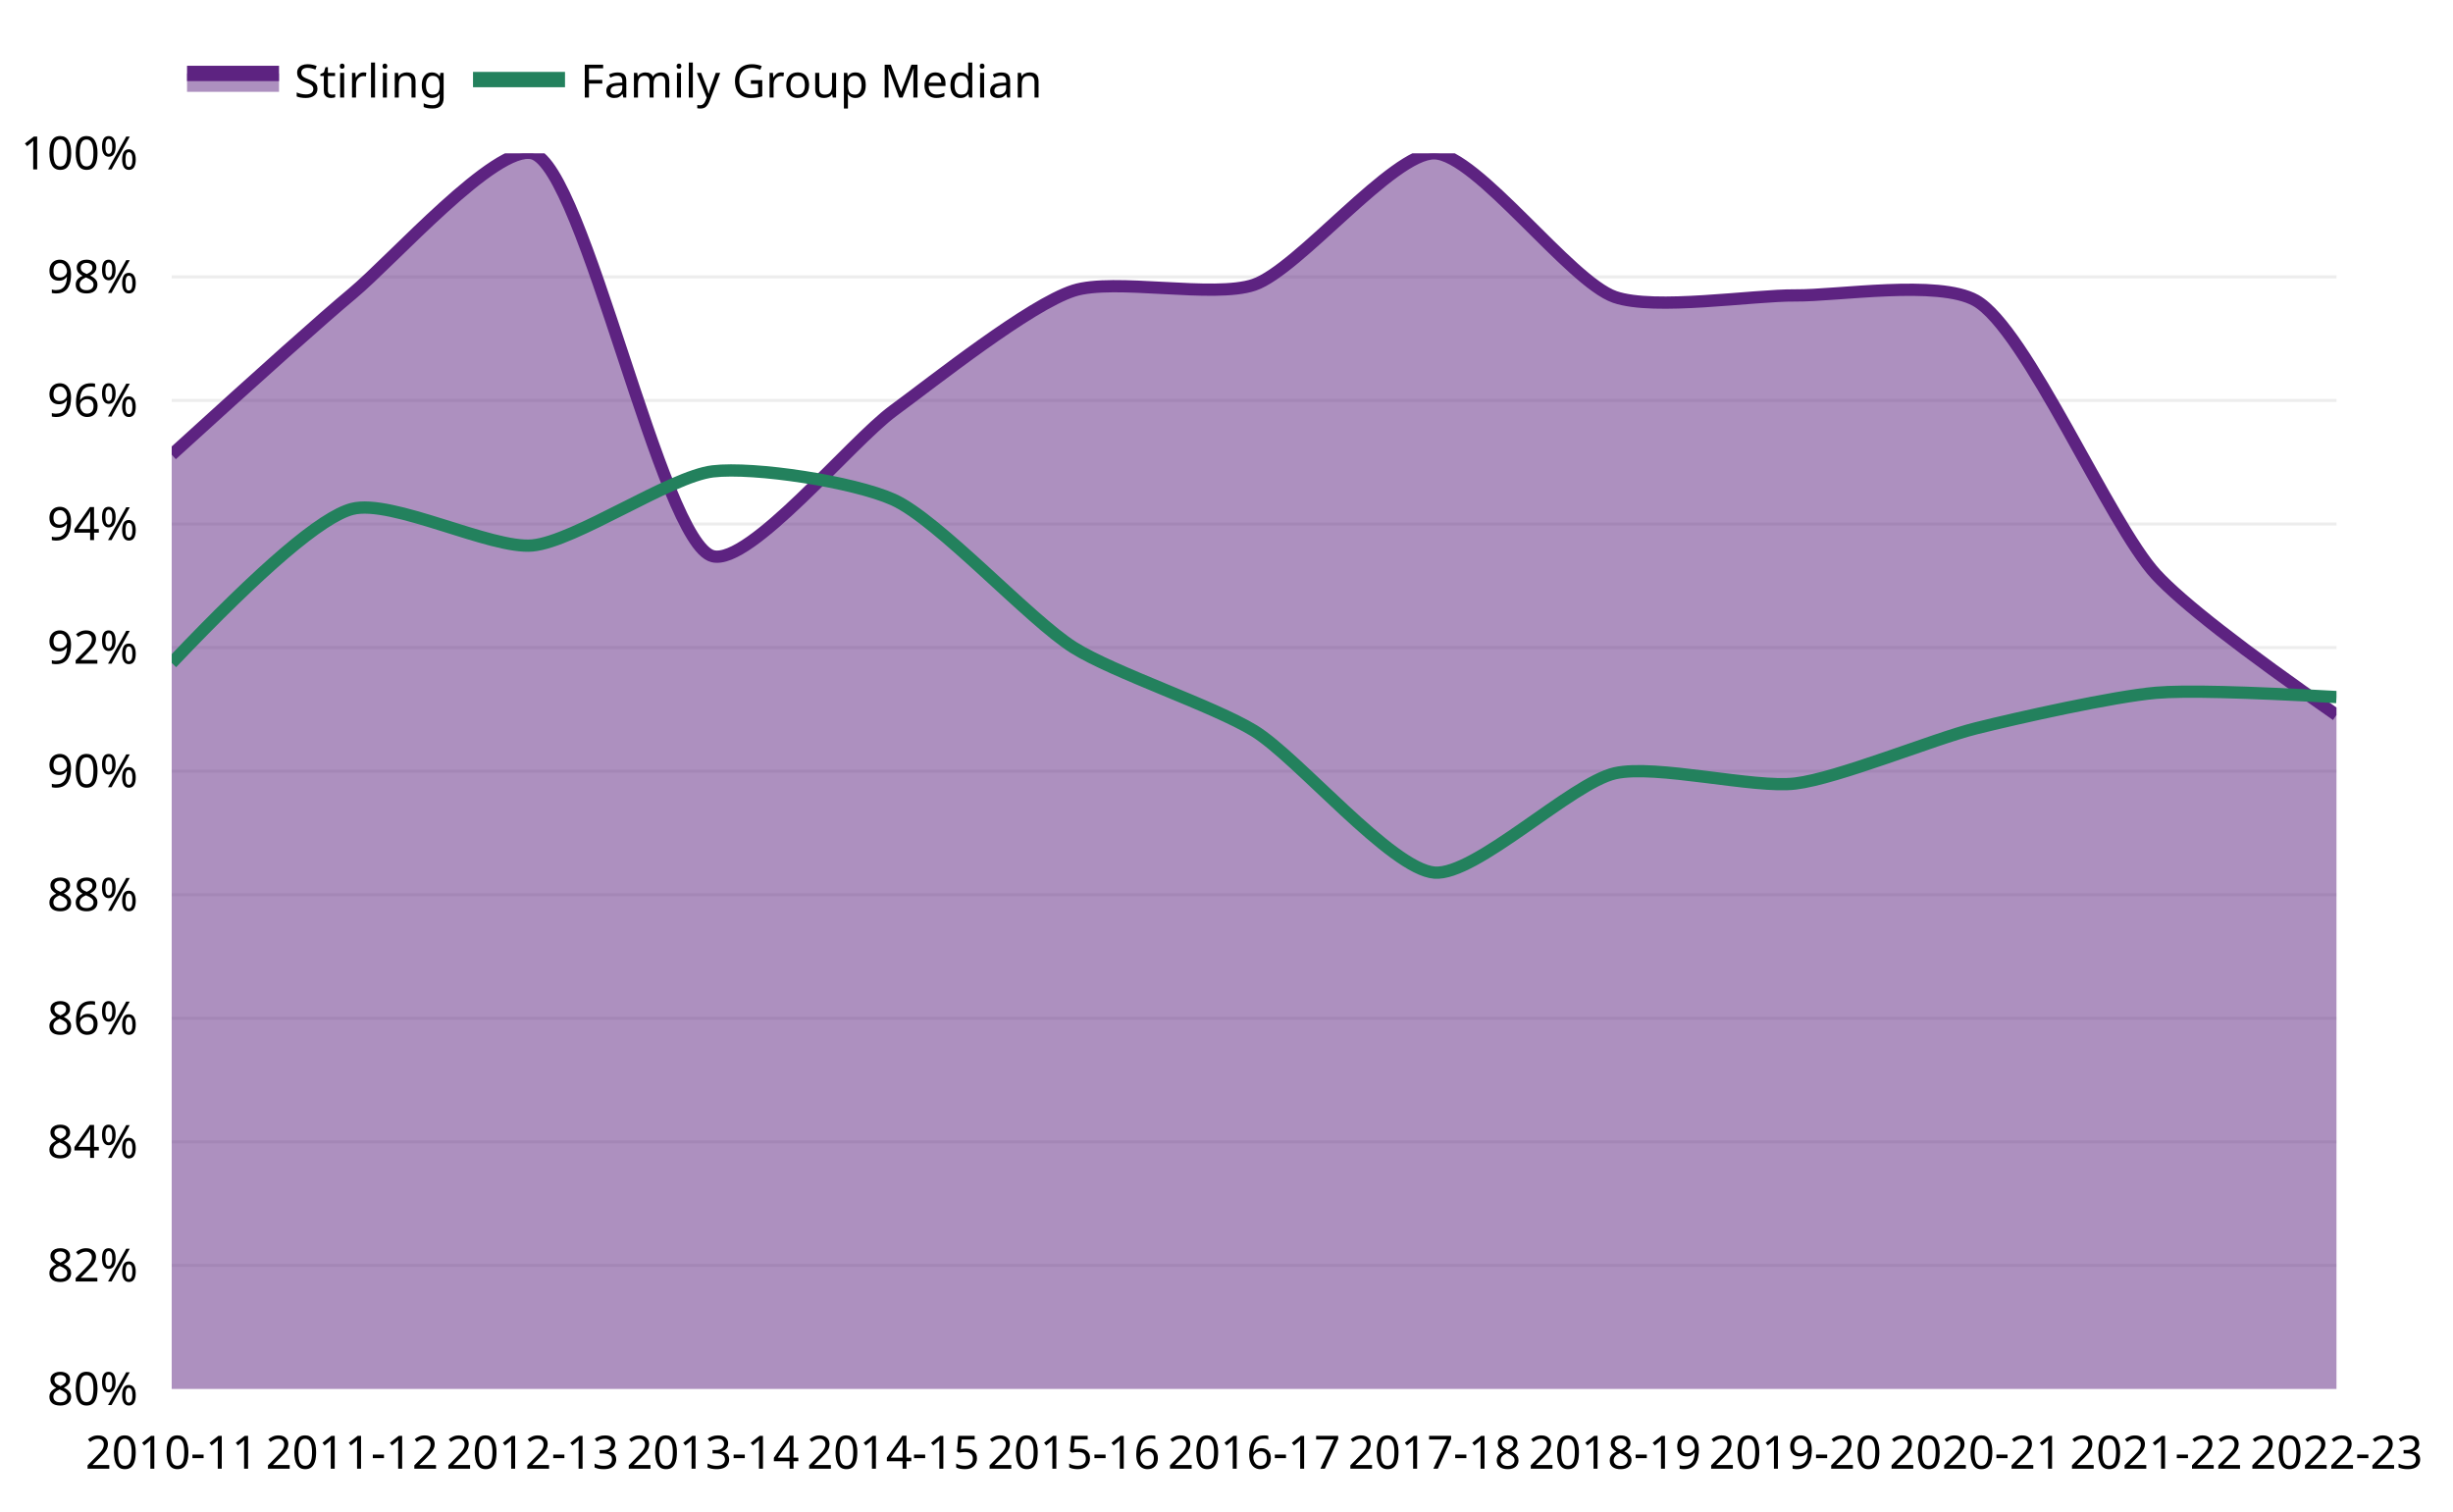
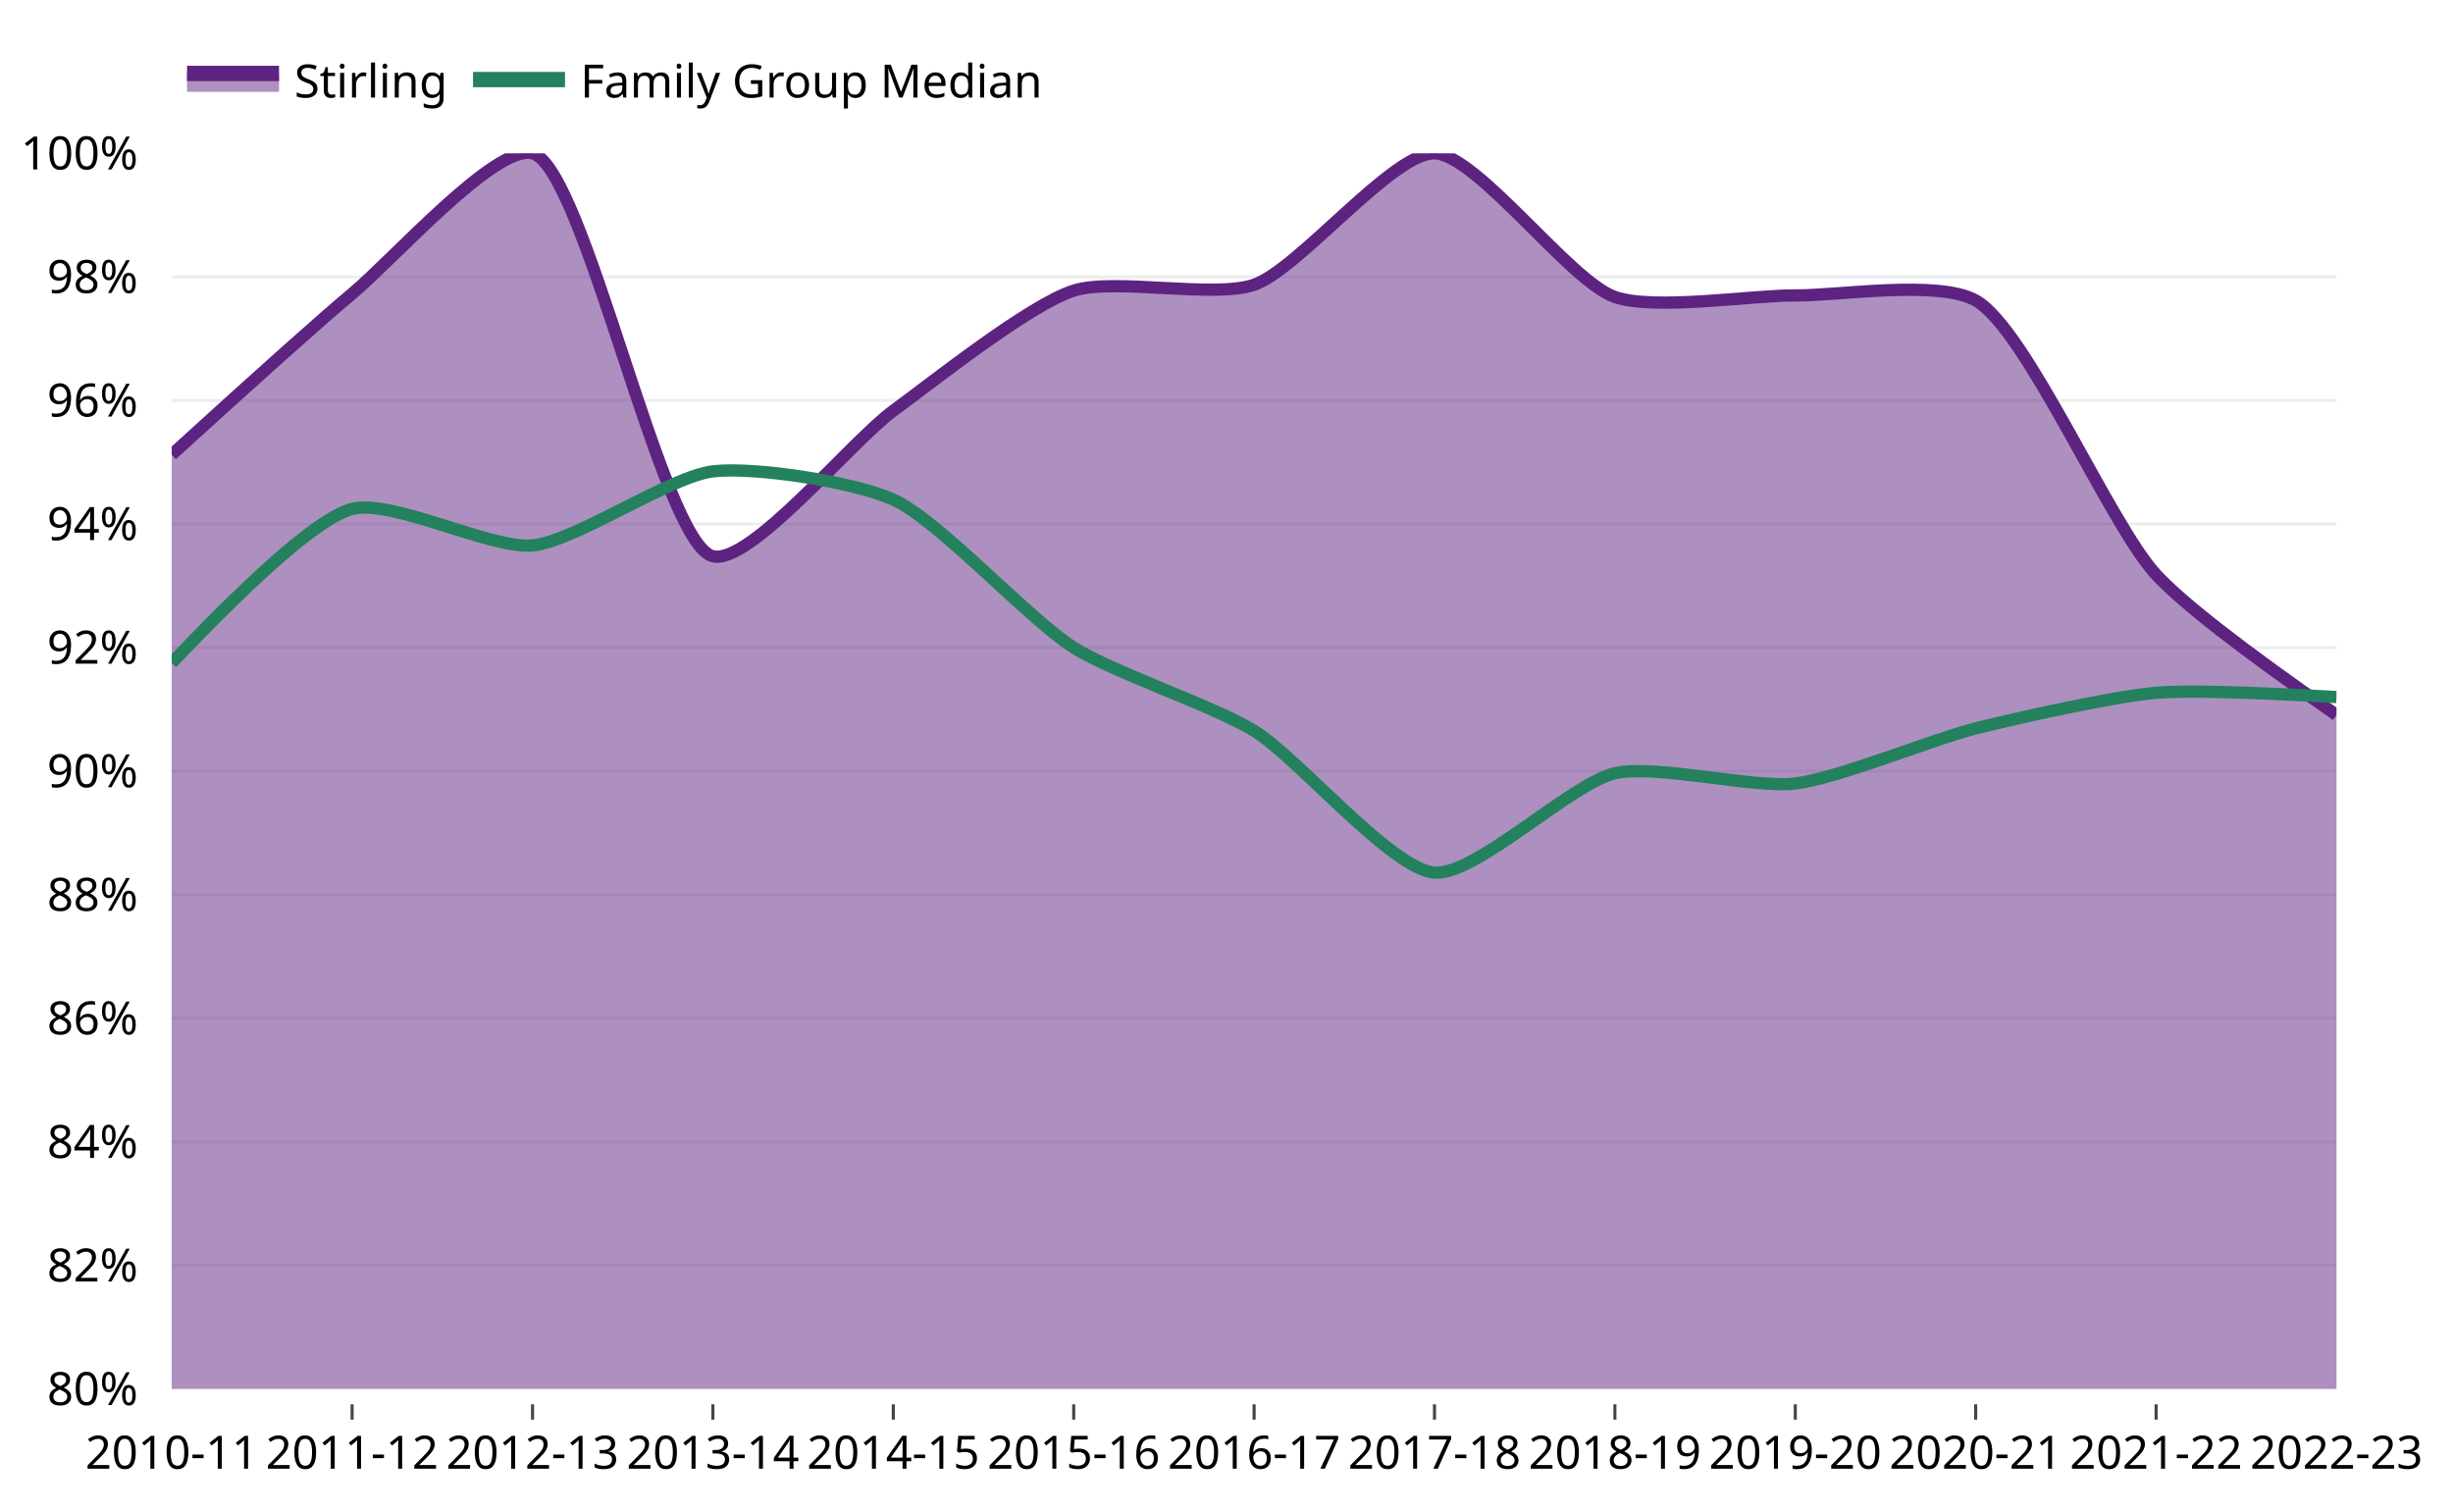
<svg xmlns="http://www.w3.org/2000/svg" class="main-svg" width="800" height="493" style="" viewBox="0 0 800 493">
  <rect x="0" y="0" width="800" height="493" style="fill: rgb(255, 255, 255); fill-opacity: 1;" />
-   <defs id="defs-3871dc">
+   <defs id="defs-b20420">
    <g class="clips">
-       <clipPath id="clip3871dcxyplot" class="plotclip">
+       <clipPath id="clipb20420xyplot" class="plotclip">
        <rect width="706" height="403" />
      </clipPath>
-       <clipPath class="axesclip" id="clip3871dcx">
+       <clipPath class="axesclip" id="clipb20420x">
        <rect x="56" y="0" width="706" height="493" />
      </clipPath>
-       <clipPath class="axesclip" id="clip3871dcy">
+       <clipPath class="axesclip" id="clipb20420y">
        <rect x="0" y="50" width="800" height="403" />
      </clipPath>
-       <clipPath class="axesclip" id="clip3871dcxy">
+       <clipPath class="axesclip" id="clipb20420xy">
        <rect x="56" y="50" width="706" height="403" />
      </clipPath>
    </g>
    <g class="gradients" />
    <g class="patterns" />
  </defs>
  <g class="bglayer">
    <rect class="bg" x="46" y="40" width="726" height="423" style="fill: rgb(0, 0, 0); fill-opacity: 0; stroke-width: 0;" />
  </g>
  <g class="layer-below">
    <g class="imagelayer" />
    <g class="shapelayer" />
  </g>
  <g class="cartesianlayer">
    <g class="subplot xy">
      <g class="layer-subplot">
        <g class="shapelayer" />
        <g class="imagelayer" />
      </g>
      <g class="minor-gridlayer">
        <g class="x" />
        <g class="y" />
      </g>
      <g class="gridlayer">
        <g class="x">
          <path class="xgrid crisp" transform="translate(114.83,0)" d="M0,50v403" style="stroke: rgb(255, 255, 255); stroke-opacity: 1; stroke-width: 1px;" />
          <path class="xgrid crisp" transform="translate(173.67,0)" d="M0,50v403" style="stroke: rgb(255, 255, 255); stroke-opacity: 1; stroke-width: 1px;" />
          <path class="xgrid crisp" transform="translate(232.5,0)" d="M0,50v403" style="stroke: rgb(255, 255, 255); stroke-opacity: 1; stroke-width: 1px;" />
          <path class="xgrid crisp" transform="translate(291.33,0)" d="M0,50v403" style="stroke: rgb(255, 255, 255); stroke-opacity: 1; stroke-width: 1px;" />
          <path class="xgrid crisp" transform="translate(350.17,0)" d="M0,50v403" style="stroke: rgb(255, 255, 255); stroke-opacity: 1; stroke-width: 1px;" />
          <path class="xgrid crisp" transform="translate(409,0)" d="M0,50v403" style="stroke: rgb(255, 255, 255); stroke-opacity: 1; stroke-width: 1px;" />
          <path class="xgrid crisp" transform="translate(467.83,0)" d="M0,50v403" style="stroke: rgb(255, 255, 255); stroke-opacity: 1; stroke-width: 1px;" />
          <path class="xgrid crisp" transform="translate(526.67,0)" d="M0,50v403" style="stroke: rgb(255, 255, 255); stroke-opacity: 1; stroke-width: 1px;" />
          <path class="xgrid crisp" transform="translate(585.5,0)" d="M0,50v403" style="stroke: rgb(255, 255, 255); stroke-opacity: 1; stroke-width: 1px;" />
          <path class="xgrid crisp" transform="translate(644.33,0)" d="M0,50v403" style="stroke: rgb(255, 255, 255); stroke-opacity: 1; stroke-width: 1px;" />
          <path class="xgrid crisp" transform="translate(703.17,0)" d="M0,50v403" style="stroke: rgb(255, 255, 255); stroke-opacity: 1; stroke-width: 1px;" />
        </g>
        <g class="y">
          <path class="ygrid crisp" transform="translate(0,412.7)" d="M56,0h706" style="stroke: rgb(237, 237, 237); stroke-opacity: 1; stroke-width: 1px;" />
          <path class="ygrid crisp" transform="translate(0,372.4)" d="M56,0h706" style="stroke: rgb(237, 237, 237); stroke-opacity: 1; stroke-width: 1px;" />
          <path class="ygrid crisp" transform="translate(0,332.1)" d="M56,0h706" style="stroke: rgb(237, 237, 237); stroke-opacity: 1; stroke-width: 1px;" />
          <path class="ygrid crisp" transform="translate(0,291.8)" d="M56,0h706" style="stroke: rgb(237, 237, 237); stroke-opacity: 1; stroke-width: 1px;" />
          <path class="ygrid crisp" transform="translate(0,251.5)" d="M56,0h706" style="stroke: rgb(237, 237, 237); stroke-opacity: 1; stroke-width: 1px;" />
          <path class="ygrid crisp" transform="translate(0,211.2)" d="M56,0h706" style="stroke: rgb(237, 237, 237); stroke-opacity: 1; stroke-width: 1px;" />
          <path class="ygrid crisp" transform="translate(0,170.9)" d="M56,0h706" style="stroke: rgb(237, 237, 237); stroke-opacity: 1; stroke-width: 1px;" />
          <path class="ygrid crisp" transform="translate(0,130.6)" d="M56,0h706" style="stroke: rgb(237, 237, 237); stroke-opacity: 1; stroke-width: 1px;" />
          <path class="ygrid crisp" transform="translate(0,90.3)" d="M56,0h706" style="stroke: rgb(237, 237, 237); stroke-opacity: 1; stroke-width: 1px;" />
        </g>
      </g>
      <g class="zerolinelayer" />
      <path class="xlines-below" />
      <path class="ylines-below" />
      <g class="overlines-below" />
      <g class="xaxislayer-below" />
      <g class="yaxislayer-below" />
      <g class="overaxes-below" />
-       <g class="plot" transform="translate(56,50)" clip-path="url(#clip3871dcxyplot)">
+       <g class="plot" transform="translate(56,50)" clip-path="url(#clipb20420xyplot)">
        <g class="scatterlayer mlayer">
-           <g class="trace scatter tracef94fc5" style="stroke-miterlimit: 2;">
+           <g class="trace scatter trace29b106" style="stroke-miterlimit: 2;">
            <g class="fills">
              <g>
                <path class="js-fill" d="M706,2015L0,2015L0,98.29Q44.9,57.41 58.83,45.8C72.37,34.51 105.55,-3.02 117.67,0C134.51,4.2 159.75,127.39 176.5,131.41C188.64,134.32 221.36,94.21 235.33,83.96C248.84,74.05 279.75,49.4 294.17,44.78C307.32,40.57 339.93,47.36 353,42.87C367.54,37.87 398.21,-0.29 411.83,0C425.67,0.3 455.99,41.8 470.67,46.86C483.65,51.34 515.77,46.22 529.5,46.35C543.23,46.48 576.11,41.17 588.33,47.98C604.81,57.16 631.96,120.92 647.17,137.39Q659.86,151.13 706,183.18" style="fill: rgb(93, 35, 129); fill-opacity: 0.5; stroke-width: 0;" />
              </g>
            </g>
            <g class="errorbars" />
            <g class="lines">
              <path class="js-line" d="M0,98.29Q44.9,57.41 58.83,45.8C72.37,34.51 105.55,-3.02 117.67,0C134.51,4.2 159.75,127.39 176.5,131.41C188.64,134.32 221.36,94.21 235.33,83.96C248.84,74.05 279.75,49.4 294.17,44.78C307.32,40.57 339.93,47.36 353,42.87C367.54,37.87 398.21,-0.29 411.83,0C425.67,0.3 455.99,41.8 470.67,46.86C483.65,51.34 515.77,46.22 529.5,46.35C543.23,46.48 576.11,41.17 588.33,47.98C604.81,57.16 631.96,120.92 647.17,137.39Q659.86,151.13 706,183.18" style="vector-effect: none; fill: none; stroke: rgb(93, 35, 129); stroke-opacity: 1; stroke-width: 4px; opacity: 1;" />
            </g>
            <g class="points" />
            <g class="text" />
          </g>
-           <g class="trace scatter trace9e05f9" style="stroke-miterlimit: 2; opacity: 1;">
+           <g class="trace scatter trace16801b" style="stroke-miterlimit: 2; opacity: 1;">
            <g class="fills" />
            <g class="errorbars" />
            <g class="lines">
              <path class="js-line" d="M0,166.22Q44.11,119.79 58.83,115.98C71.79,112.62 104.13,129.18 117.67,127.89C131.6,126.56 162.54,105.37 176.5,103.73C190.01,102.14 222.35,107.11 235.33,112.93C250.01,119.51 279.84,152.24 294.17,161.21C307.39,169.49 339.73,180.21 353,188.33C367.26,197.06 397.71,233.44 411.83,234.59C425.21,235.68 456.46,205.42 470.67,202.19C483.98,199.17 515.92,207.17 529.5,205.53C543.38,203.86 574.51,191.02 588.33,187.56C601.97,184.14 633.38,177.12 647.17,175.94Q660.83,174.77 706,177.34" style="vector-effect: none; fill: none; stroke: rgb(35, 129, 93); stroke-opacity: 1; stroke-width: 4px; opacity: 1;" />
            </g>
            <g class="points" />
            <g class="text" />
          </g>
        </g>
      </g>
      <g class="overplot" />
-       <path class="xlines-above crisp" d="M0,0" style="fill: none;" />
+       <path class="xlines-above crisp" d="" style="fill: none; stroke-width: 1px; stroke: rgb(0, 0, 0); stroke-opacity: 0;" />
      <path class="ylines-above crisp" d="M0,0" style="fill: none;" />
      <g class="overlines-above" />
      <g class="xaxislayer-above">
+         <path class="xtick ticks crisp" d="M0,463v-5" transform="translate(114.83,0)" style="stroke: rgb(68, 68, 68); stroke-opacity: 1; stroke-width: 1px;" />
+         <path class="xtick ticks crisp" d="M0,463v-5" transform="translate(173.67,0)" style="stroke: rgb(68, 68, 68); stroke-opacity: 1; stroke-width: 1px;" />
+         <path class="xtick ticks crisp" d="M0,463v-5" transform="translate(232.5,0)" style="stroke: rgb(68, 68, 68); stroke-opacity: 1; stroke-width: 1px;" />
+         <path class="xtick ticks crisp" d="M0,463v-5" transform="translate(291.33,0)" style="stroke: rgb(68, 68, 68); stroke-opacity: 1; stroke-width: 1px;" />
+         <path class="xtick ticks crisp" d="M0,463v-5" transform="translate(350.17,0)" style="stroke: rgb(68, 68, 68); stroke-opacity: 1; stroke-width: 1px;" />
+         <path class="xtick ticks crisp" d="M0,463v-5" transform="translate(409,0)" style="stroke: rgb(68, 68, 68); stroke-opacity: 1; stroke-width: 1px;" />
+         <path class="xtick ticks crisp" d="M0,463v-5" transform="translate(467.83,0)" style="stroke: rgb(68, 68, 68); stroke-opacity: 1; stroke-width: 1px;" />
+         <path class="xtick ticks crisp" d="M0,463v-5" transform="translate(526.67,0)" style="stroke: rgb(68, 68, 68); stroke-opacity: 1; stroke-width: 1px;" />
+         <path class="xtick ticks crisp" d="M0,463v-5" transform="translate(585.5,0)" style="stroke: rgb(68, 68, 68); stroke-opacity: 1; stroke-width: 1px;" />
+         <path class="xtick ticks crisp" d="M0,463v-5" transform="translate(644.33,0)" style="stroke: rgb(68, 68, 68); stroke-opacity: 1; stroke-width: 1px;" />
+         <path class="xtick ticks crisp" d="M0,463v-5" transform="translate(703.17,0)" style="stroke: rgb(68, 68, 68); stroke-opacity: 1; stroke-width: 1px;" />
        <g class="xtick">
          <text text-anchor="middle" x="0" y="479" transform="translate(56,0)" style="font-family: 'Segoe UI Semibold'; font-size: 15px; fill: rgb(0, 0, 0); fill-opacity: 1; white-space: pre; opacity: 1;">2010-11</text>
        </g>
        <g class="xtick">
          <text text-anchor="middle" x="0" y="479" transform="translate(114.83,0)" style="font-family: 'Segoe UI Semibold'; font-size: 15px; fill: rgb(0, 0, 0); fill-opacity: 1; white-space: pre; opacity: 1;">2011-12</text>
        </g>
        <g class="xtick">
          <text text-anchor="middle" x="0" y="479" transform="translate(173.67,0)" style="font-family: 'Segoe UI Semibold'; font-size: 15px; fill: rgb(0, 0, 0); fill-opacity: 1; white-space: pre; opacity: 1;">2012-13</text>
        </g>
        <g class="xtick">
          <text text-anchor="middle" x="0" y="479" transform="translate(232.5,0)" style="font-family: 'Segoe UI Semibold'; font-size: 15px; fill: rgb(0, 0, 0); fill-opacity: 1; white-space: pre; opacity: 1;">2013-14</text>
        </g>
        <g class="xtick">
          <text text-anchor="middle" x="0" y="479" transform="translate(291.33,0)" style="font-family: 'Segoe UI Semibold'; font-size: 15px; fill: rgb(0, 0, 0); fill-opacity: 1; white-space: pre; opacity: 1;">2014-15</text>
        </g>
        <g class="xtick">
          <text text-anchor="middle" x="0" y="479" transform="translate(350.17,0)" style="font-family: 'Segoe UI Semibold'; font-size: 15px; fill: rgb(0, 0, 0); fill-opacity: 1; white-space: pre; opacity: 1;">2015-16</text>
        </g>
        <g class="xtick">
          <text text-anchor="middle" x="0" y="479" transform="translate(409,0)" style="font-family: 'Segoe UI Semibold'; font-size: 15px; fill: rgb(0, 0, 0); fill-opacity: 1; white-space: pre; opacity: 1;">2016-17</text>
        </g>
        <g class="xtick">
          <text text-anchor="middle" x="0" y="479" transform="translate(467.83,0)" style="font-family: 'Segoe UI Semibold'; font-size: 15px; fill: rgb(0, 0, 0); fill-opacity: 1; white-space: pre; opacity: 1;">2017-18</text>
        </g>
        <g class="xtick">
          <text text-anchor="middle" x="0" y="479" transform="translate(526.67,0)" style="font-family: 'Segoe UI Semibold'; font-size: 15px; fill: rgb(0, 0, 0); fill-opacity: 1; white-space: pre; opacity: 1;">2018-19</text>
        </g>
        <g class="xtick">
          <text text-anchor="middle" x="0" y="479" transform="translate(585.5,0)" style="font-family: 'Segoe UI Semibold'; font-size: 15px; fill: rgb(0, 0, 0); fill-opacity: 1; white-space: pre; opacity: 1;">2019-20</text>
        </g>
        <g class="xtick">
          <text text-anchor="middle" x="0" y="479" transform="translate(644.33,0)" style="font-family: 'Segoe UI Semibold'; font-size: 15px; fill: rgb(0, 0, 0); fill-opacity: 1; white-space: pre; opacity: 1;">2020-21</text>
        </g>
        <g class="xtick">
          <text text-anchor="middle" x="0" y="479" transform="translate(703.17,0)" style="font-family: 'Segoe UI Semibold'; font-size: 15px; fill: rgb(0, 0, 0); fill-opacity: 1; white-space: pre; opacity: 1;">2021-22</text>
        </g>
        <g class="xtick">
          <text text-anchor="middle" x="0" y="479" transform="translate(762,0)" style="font-family: 'Segoe UI Semibold'; font-size: 15px; fill: rgb(0, 0, 0); fill-opacity: 1; white-space: pre; opacity: 1;">2022-23</text>
        </g>
      </g>
      <g class="yaxislayer-above">
        <g class="ytick">
          <text text-anchor="end" x="45" y="5.25" transform="translate(0,453)" style="font-family: 'Segoe UI Semibold'; font-size: 15px; fill: rgb(0, 0, 0); fill-opacity: 1; white-space: pre; opacity: 1;">80%</text>
        </g>
        <g class="ytick">
          <text text-anchor="end" x="45" y="5.25" style="font-family: 'Segoe UI Semibold'; font-size: 15px; fill: rgb(0, 0, 0); fill-opacity: 1; white-space: pre; opacity: 1;" transform="translate(0,412.7)">82%</text>
        </g>
        <g class="ytick">
          <text text-anchor="end" x="45" y="5.25" style="font-family: 'Segoe UI Semibold'; font-size: 15px; fill: rgb(0, 0, 0); fill-opacity: 1; white-space: pre; opacity: 1;" transform="translate(0,372.4)">84%</text>
        </g>
        <g class="ytick">
          <text text-anchor="end" x="45" y="5.25" style="font-family: 'Segoe UI Semibold'; font-size: 15px; fill: rgb(0, 0, 0); fill-opacity: 1; white-space: pre; opacity: 1;" transform="translate(0,332.1)">86%</text>
        </g>
        <g class="ytick">
          <text text-anchor="end" x="45" y="5.25" style="font-family: 'Segoe UI Semibold'; font-size: 15px; fill: rgb(0, 0, 0); fill-opacity: 1; white-space: pre; opacity: 1;" transform="translate(0,291.8)">88%</text>
        </g>
        <g class="ytick">
          <text text-anchor="end" x="45" y="5.25" style="font-family: 'Segoe UI Semibold'; font-size: 15px; fill: rgb(0, 0, 0); fill-opacity: 1; white-space: pre; opacity: 1;" transform="translate(0,251.5)">90%</text>
        </g>
        <g class="ytick">
          <text text-anchor="end" x="45" y="5.25" style="font-family: 'Segoe UI Semibold'; font-size: 15px; fill: rgb(0, 0, 0); fill-opacity: 1; white-space: pre; opacity: 1;" transform="translate(0,211.2)">92%</text>
        </g>
        <g class="ytick">
          <text text-anchor="end" x="45" y="5.25" style="font-family: 'Segoe UI Semibold'; font-size: 15px; fill: rgb(0, 0, 0); fill-opacity: 1; white-space: pre; opacity: 1;" transform="translate(0,170.9)">94%</text>
        </g>
        <g class="ytick">
          <text text-anchor="end" x="45" y="5.25" style="font-family: 'Segoe UI Semibold'; font-size: 15px; fill: rgb(0, 0, 0); fill-opacity: 1; white-space: pre; opacity: 1;" transform="translate(0,130.6)">96%</text>
        </g>
        <g class="ytick">
          <text text-anchor="end" x="45" y="5.25" style="font-family: 'Segoe UI Semibold'; font-size: 15px; fill: rgb(0, 0, 0); fill-opacity: 1; white-space: pre; opacity: 1;" transform="translate(0,90.3)">98%</text>
        </g>
        <g class="ytick">
          <text text-anchor="end" x="45" y="5.25" style="font-family: 'Segoe UI Semibold'; font-size: 15px; fill: rgb(0, 0, 0); fill-opacity: 1; white-space: pre; opacity: 1;" transform="translate(0,50)">100%</text>
        </g>
      </g>
      <g class="overaxes-above" />
    </g>
  </g>
  <g class="polarlayer" />
  <g class="smithlayer" />
  <g class="ternarylayer" />
  <g class="geolayer" />
  <g class="funnelarealayer" />
  <g class="pielayer" />
  <g class="iciclelayer" />
  <g class="treemaplayer" />
  <g class="sunburstlayer" />
  <g class="glimages" />
-   <defs id="topdefs-3871dc">
+   <defs id="topdefs-b20420">
    <g class="clips" />
-     <clipPath id="legend3871dc">
+     <clipPath id="legendb20420">
      <rect width="285" height="33" x="0" y="0" />
    </clipPath>
  </defs>
  <g class="layer-above">
    <g class="imagelayer" />
    <g class="shapelayer" />
  </g>
  <g class="infolayer">
    <g class="legend" pointer-events="all" transform="translate(56,9.7)">
      <rect class="bg" shape-rendering="crispEdges" width="285" height="33" x="0" y="0" style="stroke: rgb(68, 68, 68); stroke-opacity: 1; fill: rgb(0, 0, 0); fill-opacity: 0; stroke-width: 0px;" />
-       <g class="scrollbox" transform="" clip-path="url(#legend3871dc)">
+       <g class="scrollbox" transform="" clip-path="url(#legendb20420)">
        <g class="groups">
          <g class="traces" transform="translate(0,16.25)" style="opacity: 1;">
            <text class="legendtext" text-anchor="start" x="40" y="5.85" style="font-family: 'Segoe UI Semibold'; font-size: 15px; fill: rgb(0, 0, 0); fill-opacity: 1; white-space: pre;">Stirling</text>
            <g class="layers">
              <g class="legendfill">
                <path class="js-fill" d="M5,-2h30v6h-30z" style="stroke-width: 0; fill: rgb(93, 35, 129); fill-opacity: 0.5;" />
              </g>
              <g class="legendlines">
                <path class="js-line" d="M5,-2h30" style="fill: none; stroke: rgb(93, 35, 129); stroke-opacity: 1; stroke-width: 5px;" />
              </g>
              <g class="legendsymbols">
                <g class="legendpoints" />
              </g>
            </g>
            <rect class="legendtoggle" x="0" y="-11.25" width="90.766" height="22.5" style="fill: rgb(0, 0, 0); fill-opacity: 0;" />
          </g>
          <g class="traces" transform="translate(93.26562,16.25)" style="opacity: 1;">
            <text class="legendtext" text-anchor="start" x="40" y="5.85" style="font-family: 'Segoe UI Semibold'; font-size: 15px; fill: rgb(0, 0, 0); fill-opacity: 1; white-space: pre;">Family Group Median</text>
            <g class="layers" style="opacity: 1;">
              <g class="legendfill" />
              <g class="legendlines">
                <path class="js-line" d="M5,0h30" style="fill: none; stroke: rgb(35, 129, 93); stroke-opacity: 1; stroke-width: 5px;" />
              </g>
              <g class="legendsymbols">
                <g class="legendpoints" />
              </g>
            </g>
            <rect class="legendtoggle" x="0" y="-11.25" width="188.609" height="22.5" style="fill: rgb(0, 0, 0); fill-opacity: 0;" />
          </g>
        </g>
      </g>
      <rect class="scrollbar" rx="20" ry="3" width="0" height="0" x="0" y="0" style="fill: rgb(128, 139, 164); fill-opacity: 1;" />
    </g>
    <g class="g-gtitle" />
    <g class="g-xtitle" />
    <g class="g-ytitle" />
  </g>
</svg>
